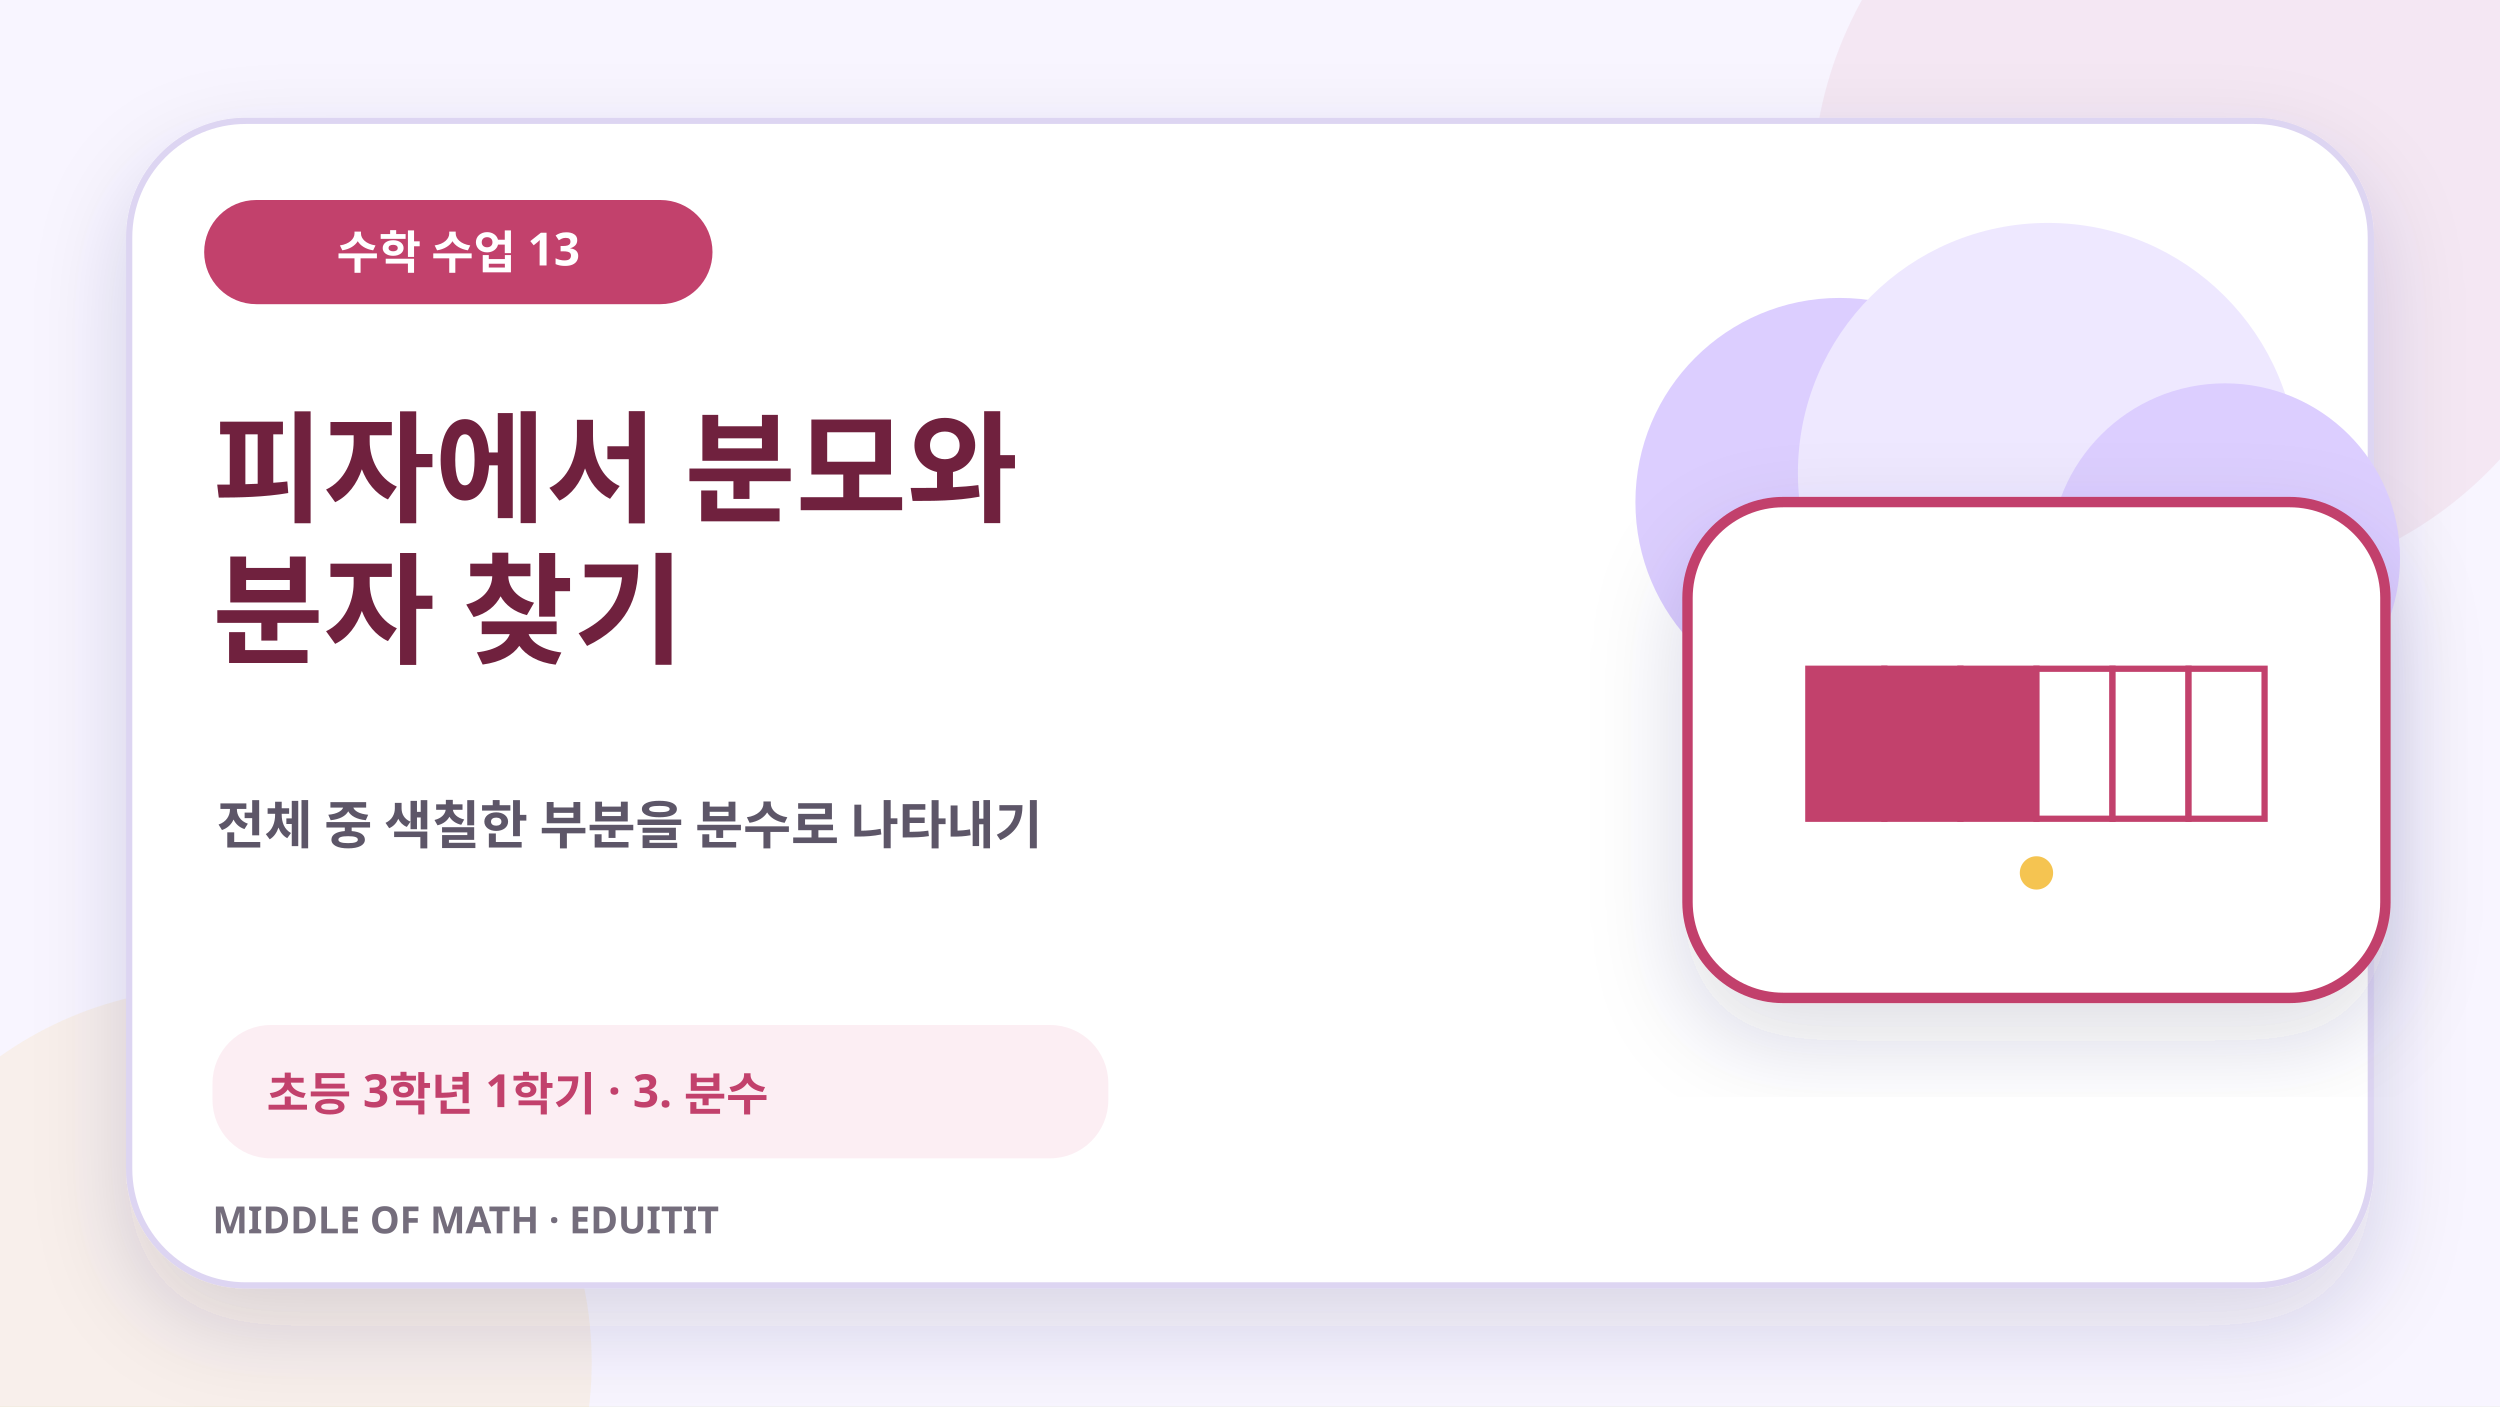
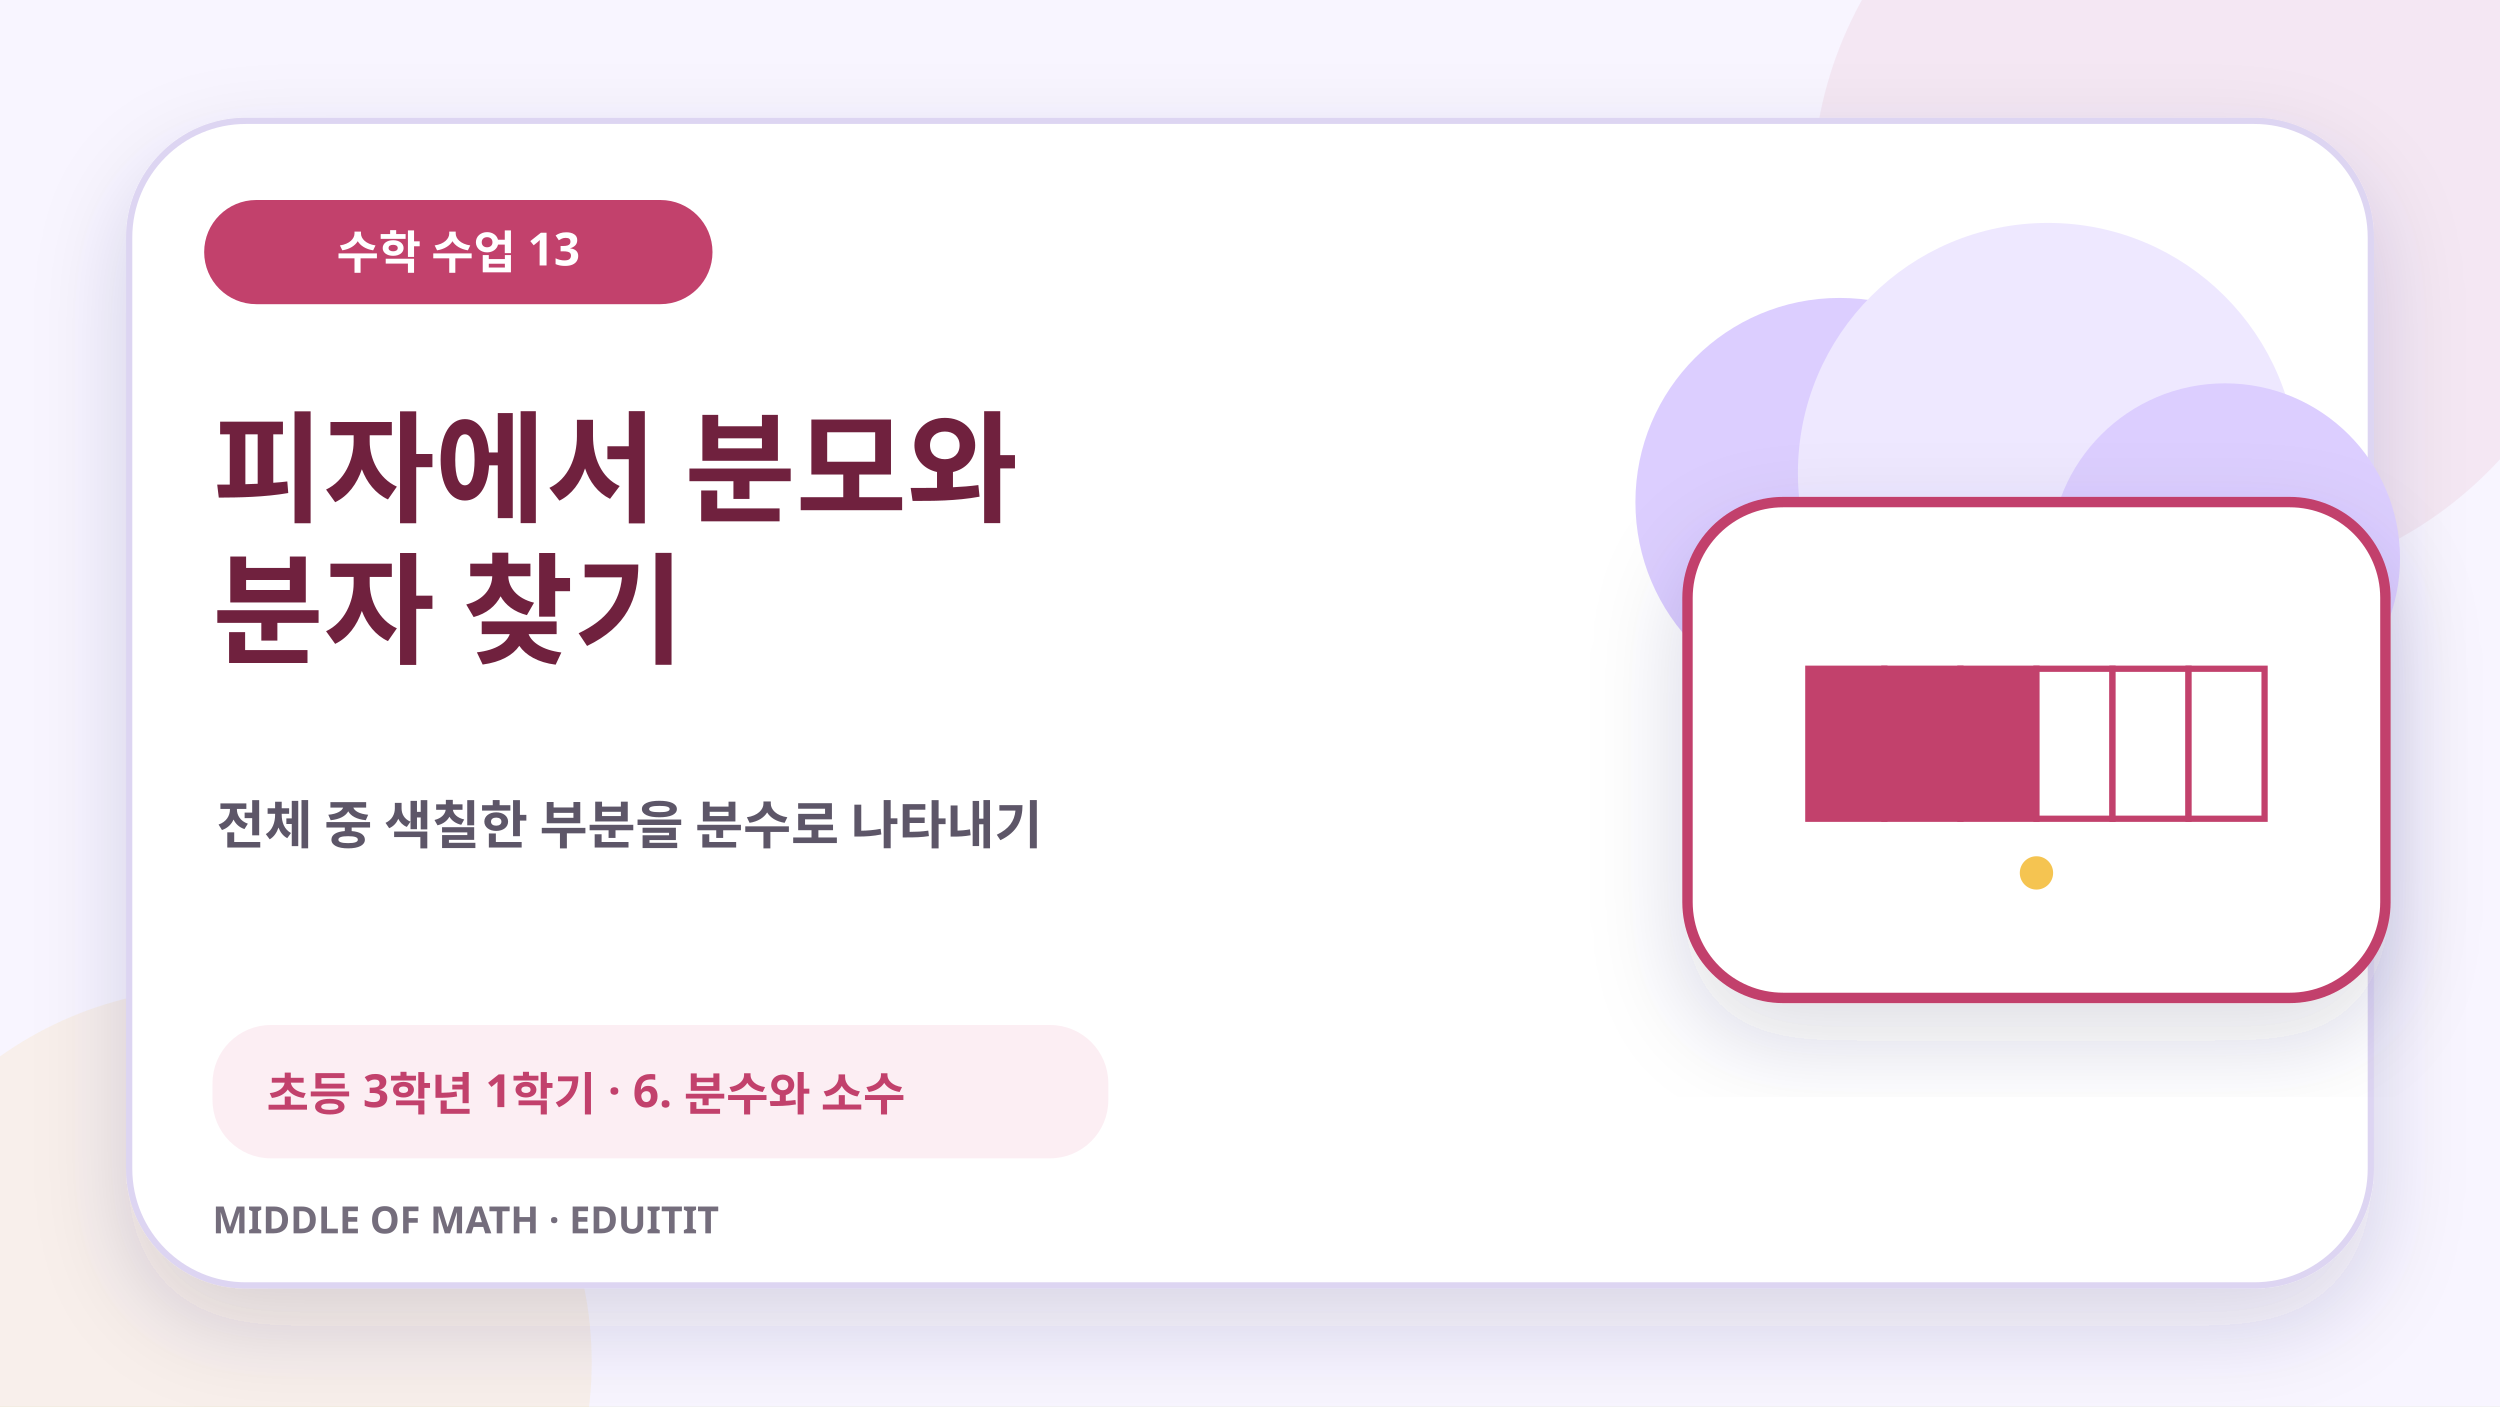
<svg xmlns="http://www.w3.org/2000/svg" width="1200" height="675" viewBox="0 0 1200 675" role="img" aria-label="피자에서 분모와 분자 찾기 대표 이미지">
  <defs>
    <filter id="shadow" x="-20%" y="-20%" width="140%" height="140%">
      <feDropShadow dx="0" dy="18" stdDeviation="22" flood-color="#33245A" flood-opacity=".16" />
    </filter>
  </defs>
  <rect width="1200" height="675" fill="#F8F5FF" />
  <circle cx="1060" cy="92" r="190" fill="#C2416C" opacity=".08" />
  <circle cx="104" cy="654" r="180" fill="#F5C451" opacity=".12" />
  <rect x="62" y="58" width="1076" height="559" rx="56" fill="#FFFFFF" stroke="#DDD5F2" stroke-width="3" filter="url(#shadow)" />
  <rect x="98" y="96" width="244" height="50" rx="25" fill="#C2416C" />
  <text x="220" y="129" font-family="Apple SD Gothic Neo, sans-serif" font-size="22" font-weight="850" text-anchor="middle" fill="#FFFFFF">수학 수업 13</text>
  <text x="102" y="246" font-family="Apple SD Gothic Neo, Noto Sans KR, sans-serif" font-size="58" font-weight="900" fill="#70213E" text-anchor="start" class="">
    <tspan x="102" dy="0">피자에서 분모와</tspan>
    <tspan x="102" dy="68">분자 찾기</tspan>
  </text>
  <text x="104" y="405" font-family="Apple SD Gothic Neo, Noto Sans KR, sans-serif" font-size="25" font-weight="650" fill="#5D5668" text-anchor="start" class="">
    <tspan x="104" dy="0">전체 중 색칠한 부분을 분수로 나타내기</tspan>
  </text>
  <rect x="102" y="492" width="430" height="64" rx="28" fill="#FCEEF3" />
-   <text x="128" y="533" font-family="Apple SD Gothic Neo, sans-serif" font-size="22" font-weight="800" fill="#C2416C">초등 3학년 1학기 · 3. 분수</text>
+   <text x="128" y="533" font-family="Apple SD Gothic Neo, sans-serif" font-size="22" font-weight="800" fill="#C2416C">초등 3학년 1학기 · 6. 분수와 소수</text>
  <g transform="translate(718 123)">
    <circle cx="165" cy="118" r="98" fill="#DCCEFF" />
    <circle cx="265" cy="104" r="120" fill="#EEE8FF" />
    <circle cx="350" cy="145" r="84" fill="#DCCEFF" />
    <rect x="92" y="118" width="335" height="238" rx="46" fill="#FFFFFF" stroke="#C2416C" stroke-width="5" filter="url(#shadow)" />
    <g aria-label="여섯 칸 중 세 칸이 색칠된 분수 막대">
      <rect x="139" y="168" width="241" height="146" rx="28" fill="#FFFFFF" opacity=".82" />
      <rect x="150" y="198" width="36.5" height="72" fill="#C2416C" stroke="#C2416C" stroke-width="3" />
      <rect x="186.5" y="198" width="36.5" height="72" fill="#C2416C" stroke="#C2416C" stroke-width="3" />
      <rect x="223" y="198" width="36.5" height="72" fill="#C2416C" stroke="#C2416C" stroke-width="3" />
      <rect x="259.5" y="198" width="36.5" height="72" fill="#FFFFFF" stroke="#C2416C" stroke-width="3" />
      <rect x="296" y="198" width="36.5" height="72" fill="#FFFFFF" stroke="#C2416C" stroke-width="3" />
      <rect x="332.5" y="198" width="36.5" height="72" fill="#FFFFFF" stroke="#C2416C" stroke-width="3" />
      <circle cx="259.5" cy="296" r="8" fill="#F5C451" />
    </g>
  </g>
  <text x="102" y="592" font-family="Apple SD Gothic Neo, sans-serif" font-size="18" font-weight="750" fill="#746D7C">MIDDLE OF MATH · EDUITIT</text>
</svg>
